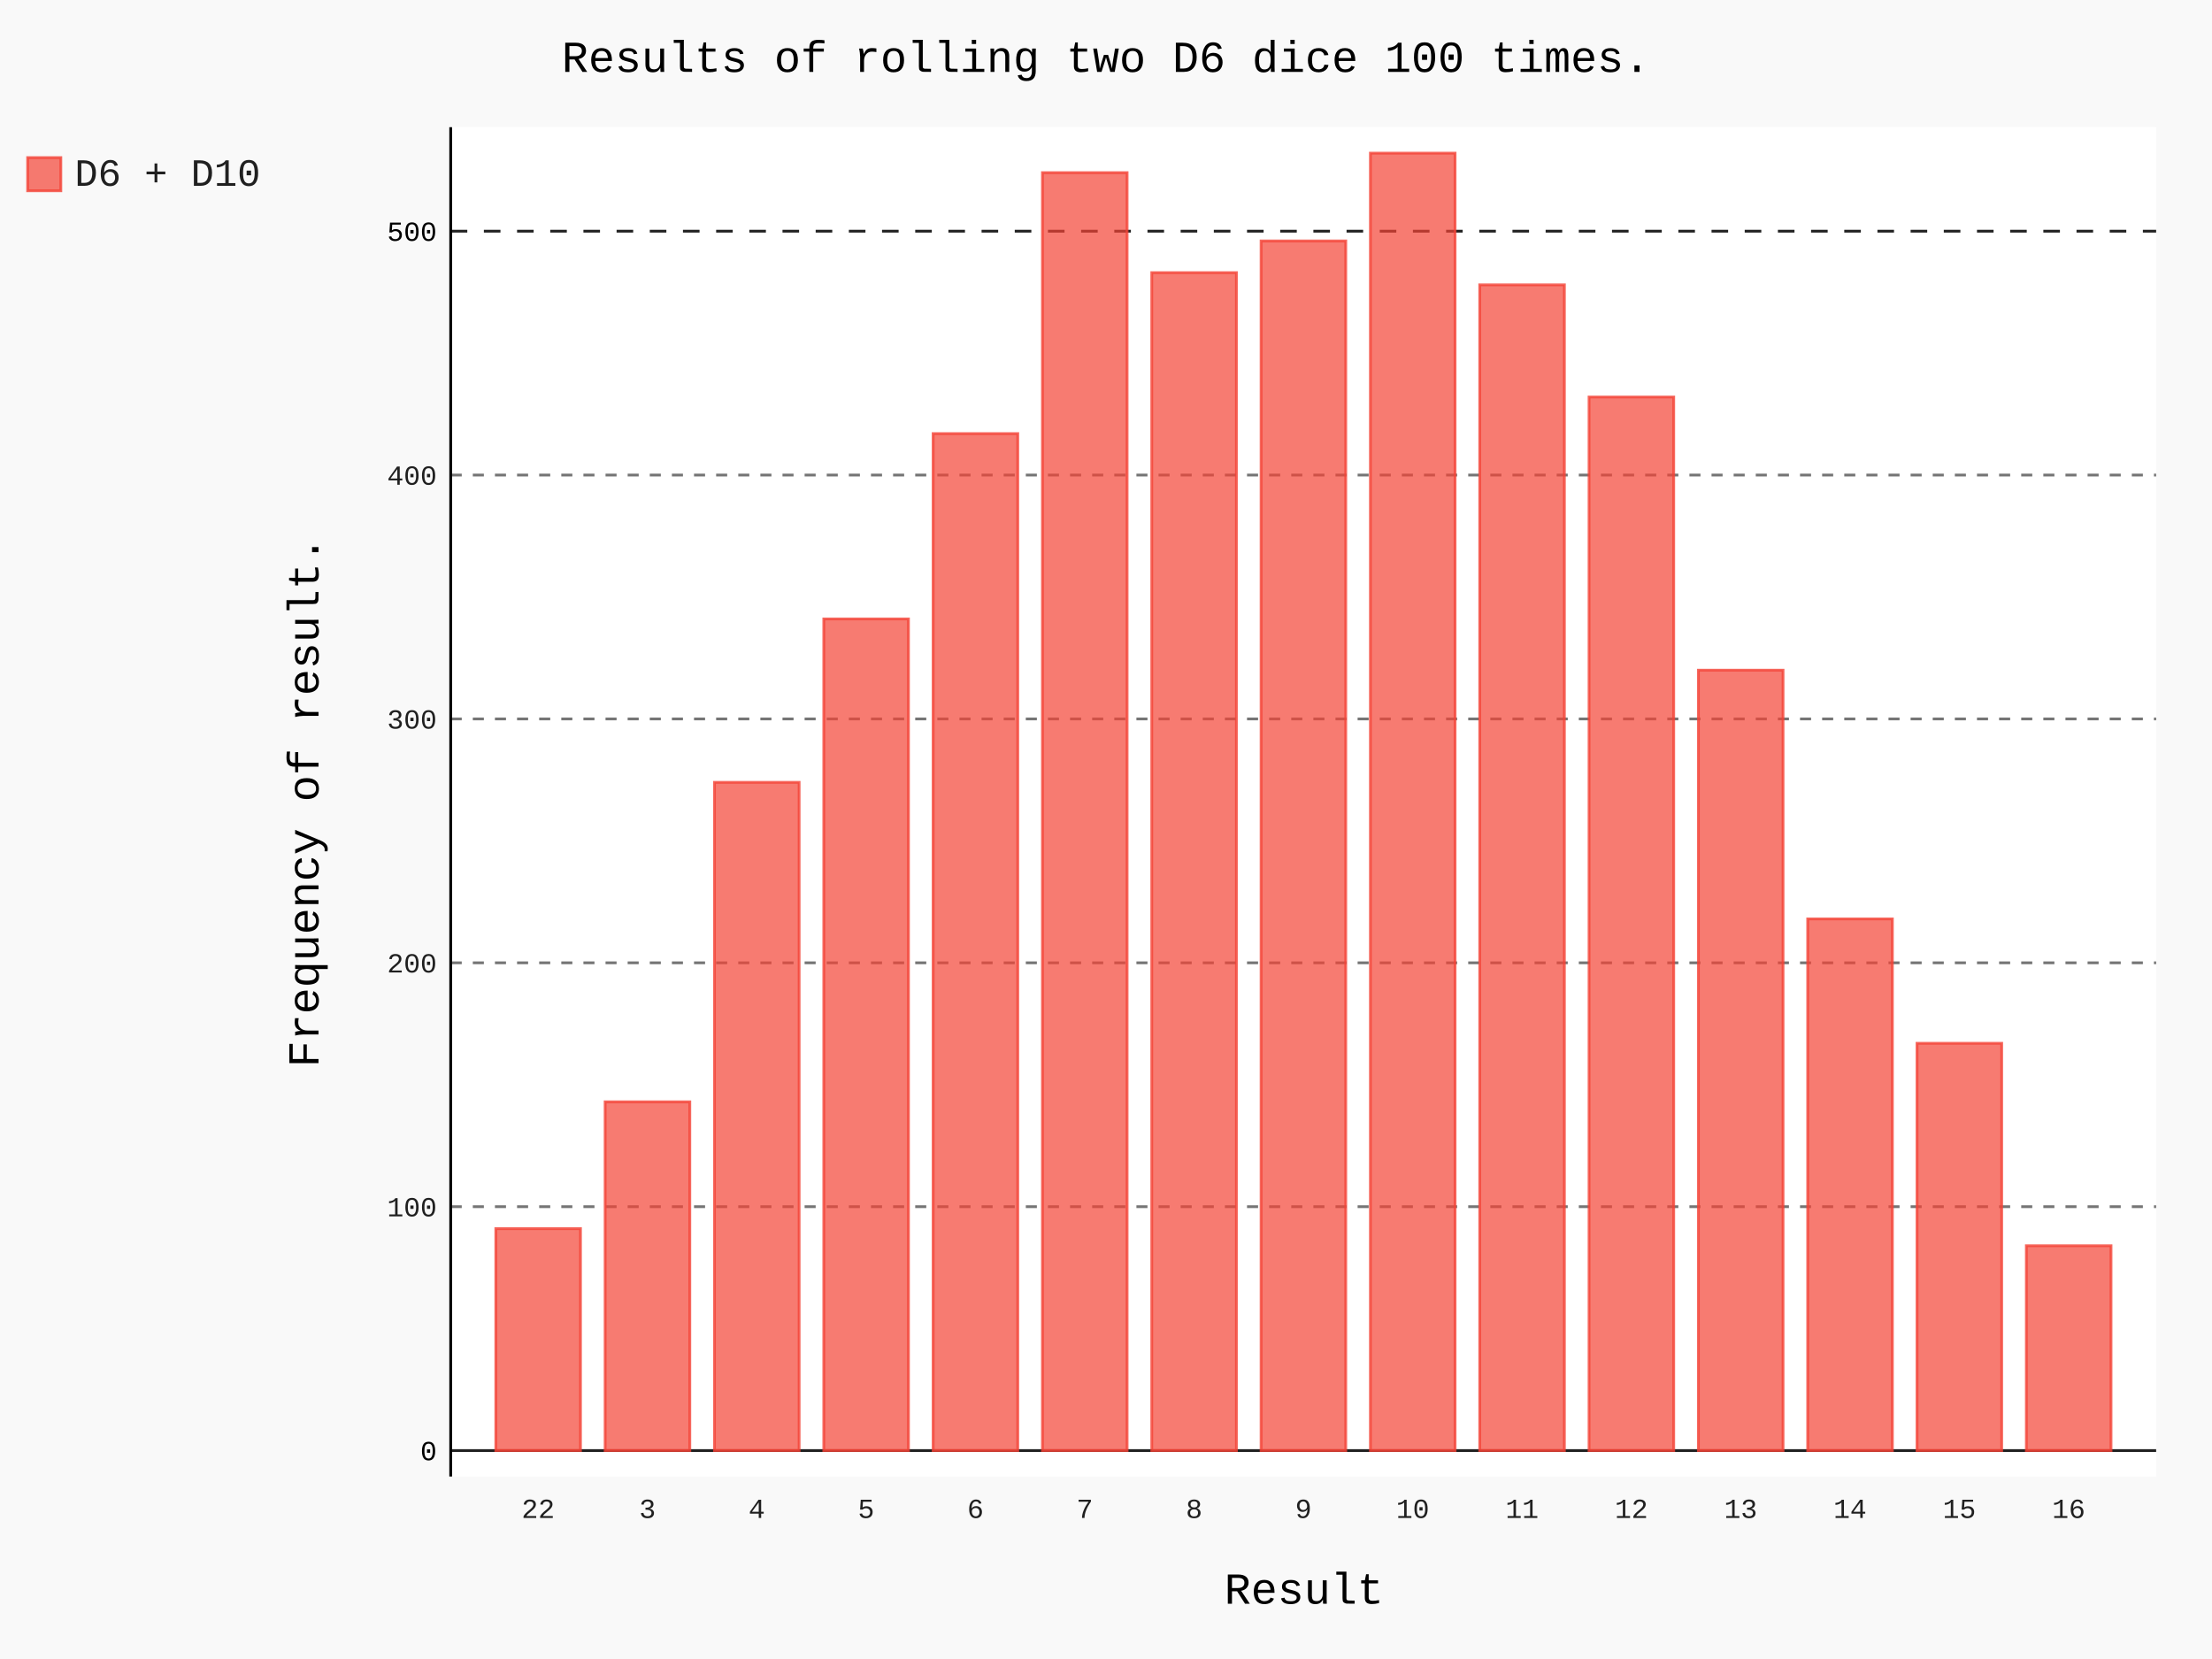
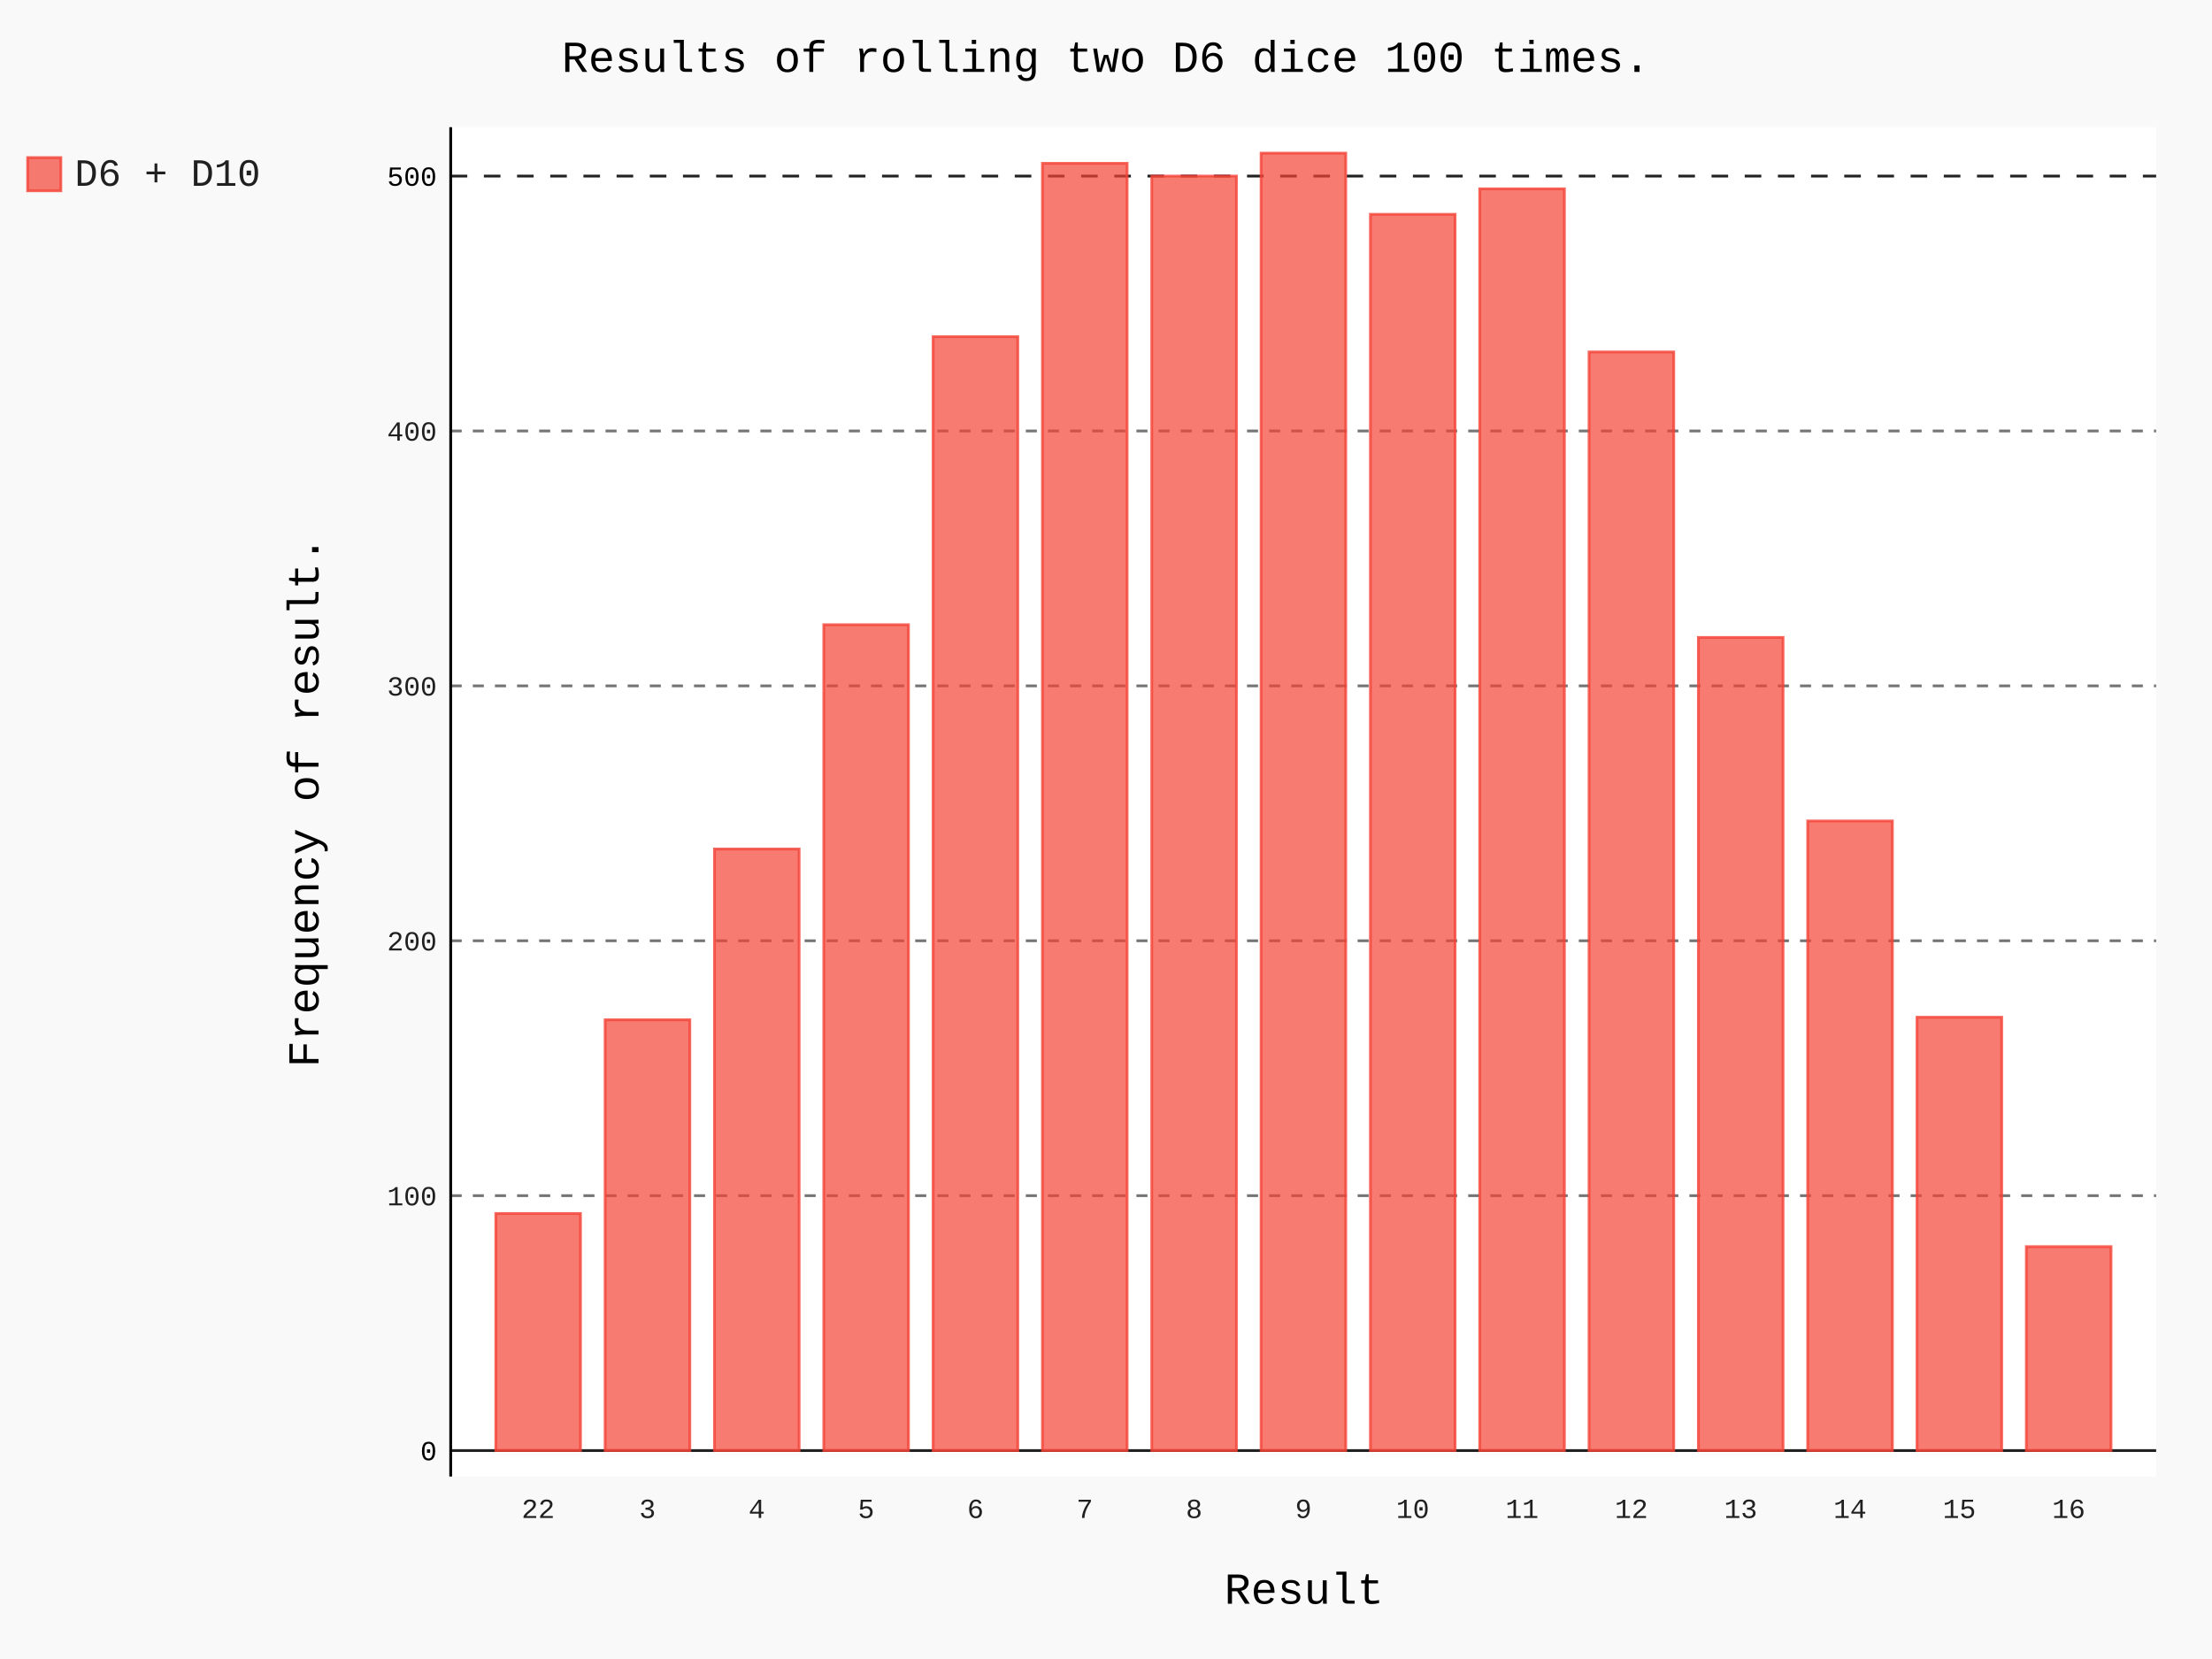
- <svg xmlns="http://www.w3.org/2000/svg" class="pygal-chart" id="chart-caae2f8d-d276-4d54-9ee2-26c2f6b63e5a" viewBox="0 0 800 600">
+ <svg xmlns="http://www.w3.org/2000/svg" class="pygal-chart" id="chart-0f08fc91-72fc-414b-a065-dabed1c2035e" viewBox="0 0 800 600">
  <defs>
-     <style type="text/css">#chart-caae2f8d-d276-4d54-9ee2-26c2f6b63e5a{-webkit-user-select:none;-webkit-font-smoothing:antialiased;font-family:Consolas,"Liberation Mono",Menlo,Courier,monospace}#chart-caae2f8d-d276-4d54-9ee2-26c2f6b63e5a .title{font-family:Consolas,"Liberation Mono",Menlo,Courier,monospace;font-size:16px}#chart-caae2f8d-d276-4d54-9ee2-26c2f6b63e5a .legends .legend text{font-family:Consolas,"Liberation Mono",Menlo,Courier,monospace;font-size:14px}#chart-caae2f8d-d276-4d54-9ee2-26c2f6b63e5a .axis text{font-family:Consolas,"Liberation Mono",Menlo,Courier,monospace;font-size:10px}#chart-caae2f8d-d276-4d54-9ee2-26c2f6b63e5a .axis text.major{font-family:Consolas,"Liberation Mono",Menlo,Courier,monospace;font-size:10px}#chart-caae2f8d-d276-4d54-9ee2-26c2f6b63e5a .text-overlay text.value{font-family:Consolas,"Liberation Mono",Menlo,Courier,monospace;font-size:16px}#chart-caae2f8d-d276-4d54-9ee2-26c2f6b63e5a .text-overlay text.label{font-family:Consolas,"Liberation Mono",Menlo,Courier,monospace;font-size:10px}#chart-caae2f8d-d276-4d54-9ee2-26c2f6b63e5a .tooltip{font-family:Consolas,"Liberation Mono",Menlo,Courier,monospace;font-size:14px}#chart-caae2f8d-d276-4d54-9ee2-26c2f6b63e5a text.no_data{font-family:Consolas,"Liberation Mono",Menlo,Courier,monospace;font-size:64px}
- #chart-caae2f8d-d276-4d54-9ee2-26c2f6b63e5a{background-color:rgba(249,249,249,1)}#chart-caae2f8d-d276-4d54-9ee2-26c2f6b63e5a path,#chart-caae2f8d-d276-4d54-9ee2-26c2f6b63e5a line,#chart-caae2f8d-d276-4d54-9ee2-26c2f6b63e5a rect,#chart-caae2f8d-d276-4d54-9ee2-26c2f6b63e5a circle{-webkit-transition:150ms;-moz-transition:150ms;transition:150ms}#chart-caae2f8d-d276-4d54-9ee2-26c2f6b63e5a .graph &gt; .background{fill:rgba(249,249,249,1)}#chart-caae2f8d-d276-4d54-9ee2-26c2f6b63e5a .plot &gt; .background{fill:rgba(255,255,255,1)}#chart-caae2f8d-d276-4d54-9ee2-26c2f6b63e5a .graph{fill:rgba(0,0,0,.87)}#chart-caae2f8d-d276-4d54-9ee2-26c2f6b63e5a text.no_data{fill:rgba(0,0,0,1)}#chart-caae2f8d-d276-4d54-9ee2-26c2f6b63e5a .title{fill:rgba(0,0,0,1)}#chart-caae2f8d-d276-4d54-9ee2-26c2f6b63e5a .legends .legend text{fill:rgba(0,0,0,.87)}#chart-caae2f8d-d276-4d54-9ee2-26c2f6b63e5a .legends .legend:hover text{fill:rgba(0,0,0,1)}#chart-caae2f8d-d276-4d54-9ee2-26c2f6b63e5a .axis .line{stroke:rgba(0,0,0,1)}#chart-caae2f8d-d276-4d54-9ee2-26c2f6b63e5a .axis .guide.line{stroke:rgba(0,0,0,.54)}#chart-caae2f8d-d276-4d54-9ee2-26c2f6b63e5a .axis .major.line{stroke:rgba(0,0,0,.87)}#chart-caae2f8d-d276-4d54-9ee2-26c2f6b63e5a .axis text.major{fill:rgba(0,0,0,1)}#chart-caae2f8d-d276-4d54-9ee2-26c2f6b63e5a .axis.y .guides:hover .guide.line,#chart-caae2f8d-d276-4d54-9ee2-26c2f6b63e5a .line-graph .axis.x .guides:hover .guide.line,#chart-caae2f8d-d276-4d54-9ee2-26c2f6b63e5a .stackedline-graph .axis.x .guides:hover .guide.line,#chart-caae2f8d-d276-4d54-9ee2-26c2f6b63e5a .xy-graph .axis.x .guides:hover .guide.line{stroke:rgba(0,0,0,1)}#chart-caae2f8d-d276-4d54-9ee2-26c2f6b63e5a .axis .guides:hover text{fill:rgba(0,0,0,1)}#chart-caae2f8d-d276-4d54-9ee2-26c2f6b63e5a .reactive{fill-opacity:.7;stroke-opacity:.8}#chart-caae2f8d-d276-4d54-9ee2-26c2f6b63e5a .ci{stroke:rgba(0,0,0,.87)}#chart-caae2f8d-d276-4d54-9ee2-26c2f6b63e5a .reactive.active,#chart-caae2f8d-d276-4d54-9ee2-26c2f6b63e5a .active .reactive{fill-opacity:.8;stroke-opacity:.9;stroke-width:4}#chart-caae2f8d-d276-4d54-9ee2-26c2f6b63e5a .ci .reactive.active{stroke-width:1.5}#chart-caae2f8d-d276-4d54-9ee2-26c2f6b63e5a .series text{fill:rgba(0,0,0,1)}#chart-caae2f8d-d276-4d54-9ee2-26c2f6b63e5a .tooltip rect{fill:rgba(255,255,255,1);stroke:rgba(0,0,0,1);-webkit-transition:opacity 150ms;-moz-transition:opacity 150ms;transition:opacity 150ms}#chart-caae2f8d-d276-4d54-9ee2-26c2f6b63e5a .tooltip .label{fill:rgba(0,0,0,.87)}#chart-caae2f8d-d276-4d54-9ee2-26c2f6b63e5a .tooltip .label{fill:rgba(0,0,0,.87)}#chart-caae2f8d-d276-4d54-9ee2-26c2f6b63e5a .tooltip .legend{font-size:.8em;fill:rgba(0,0,0,.54)}#chart-caae2f8d-d276-4d54-9ee2-26c2f6b63e5a .tooltip .x_label{font-size:.6em;fill:rgba(0,0,0,1)}#chart-caae2f8d-d276-4d54-9ee2-26c2f6b63e5a .tooltip .xlink{font-size:.5em;text-decoration:underline}#chart-caae2f8d-d276-4d54-9ee2-26c2f6b63e5a .tooltip .value{font-size:1.5em}#chart-caae2f8d-d276-4d54-9ee2-26c2f6b63e5a .bound{font-size:.5em}#chart-caae2f8d-d276-4d54-9ee2-26c2f6b63e5a .max-value{font-size:.75em;fill:rgba(0,0,0,.54)}#chart-caae2f8d-d276-4d54-9ee2-26c2f6b63e5a .map-element{fill:rgba(255,255,255,1);stroke:rgba(0,0,0,.54) !important}#chart-caae2f8d-d276-4d54-9ee2-26c2f6b63e5a .map-element .reactive{fill-opacity:inherit;stroke-opacity:inherit}#chart-caae2f8d-d276-4d54-9ee2-26c2f6b63e5a .color-0,#chart-caae2f8d-d276-4d54-9ee2-26c2f6b63e5a .color-0 a:visited{stroke:#F44336;fill:#F44336}#chart-caae2f8d-d276-4d54-9ee2-26c2f6b63e5a .text-overlay .color-0 text{fill:black}
- #chart-caae2f8d-d276-4d54-9ee2-26c2f6b63e5a text.no_data{text-anchor:middle}#chart-caae2f8d-d276-4d54-9ee2-26c2f6b63e5a .guide.line{fill:none}#chart-caae2f8d-d276-4d54-9ee2-26c2f6b63e5a .centered{text-anchor:middle}#chart-caae2f8d-d276-4d54-9ee2-26c2f6b63e5a .title{text-anchor:middle}#chart-caae2f8d-d276-4d54-9ee2-26c2f6b63e5a .legends .legend text{fill-opacity:1}#chart-caae2f8d-d276-4d54-9ee2-26c2f6b63e5a .axis.x text{text-anchor:middle}#chart-caae2f8d-d276-4d54-9ee2-26c2f6b63e5a .axis.x:not(.web) text[transform]{text-anchor:start}#chart-caae2f8d-d276-4d54-9ee2-26c2f6b63e5a .axis.x:not(.web) text[transform].backwards{text-anchor:end}#chart-caae2f8d-d276-4d54-9ee2-26c2f6b63e5a .axis.y text{text-anchor:end}#chart-caae2f8d-d276-4d54-9ee2-26c2f6b63e5a .axis.y text[transform].backwards{text-anchor:start}#chart-caae2f8d-d276-4d54-9ee2-26c2f6b63e5a .axis.y2 text{text-anchor:start}#chart-caae2f8d-d276-4d54-9ee2-26c2f6b63e5a .axis.y2 text[transform].backwards{text-anchor:end}#chart-caae2f8d-d276-4d54-9ee2-26c2f6b63e5a .axis .guide.line{stroke-dasharray:4,4}#chart-caae2f8d-d276-4d54-9ee2-26c2f6b63e5a .axis .major.guide.line{stroke-dasharray:6,6}#chart-caae2f8d-d276-4d54-9ee2-26c2f6b63e5a .horizontal .axis.y .guide.line,#chart-caae2f8d-d276-4d54-9ee2-26c2f6b63e5a .horizontal .axis.y2 .guide.line,#chart-caae2f8d-d276-4d54-9ee2-26c2f6b63e5a .vertical .axis.x .guide.line{opacity:0}#chart-caae2f8d-d276-4d54-9ee2-26c2f6b63e5a .horizontal .axis.always_show .guide.line,#chart-caae2f8d-d276-4d54-9ee2-26c2f6b63e5a .vertical .axis.always_show .guide.line{opacity:1 !important}#chart-caae2f8d-d276-4d54-9ee2-26c2f6b63e5a .axis.y .guides:hover .guide.line,#chart-caae2f8d-d276-4d54-9ee2-26c2f6b63e5a .axis.y2 .guides:hover .guide.line,#chart-caae2f8d-d276-4d54-9ee2-26c2f6b63e5a .axis.x .guides:hover .guide.line{opacity:1}#chart-caae2f8d-d276-4d54-9ee2-26c2f6b63e5a .axis .guides:hover text{opacity:1}#chart-caae2f8d-d276-4d54-9ee2-26c2f6b63e5a .nofill{fill:none}#chart-caae2f8d-d276-4d54-9ee2-26c2f6b63e5a .subtle-fill{fill-opacity:.2}#chart-caae2f8d-d276-4d54-9ee2-26c2f6b63e5a .dot{stroke-width:1px;fill-opacity:1}#chart-caae2f8d-d276-4d54-9ee2-26c2f6b63e5a .dot.active{stroke-width:5px}#chart-caae2f8d-d276-4d54-9ee2-26c2f6b63e5a .dot.negative{fill:transparent}#chart-caae2f8d-d276-4d54-9ee2-26c2f6b63e5a text,#chart-caae2f8d-d276-4d54-9ee2-26c2f6b63e5a tspan{stroke:none !important}#chart-caae2f8d-d276-4d54-9ee2-26c2f6b63e5a .series text.active{opacity:1}#chart-caae2f8d-d276-4d54-9ee2-26c2f6b63e5a .tooltip rect{fill-opacity:.95;stroke-width:.5}#chart-caae2f8d-d276-4d54-9ee2-26c2f6b63e5a .tooltip text{fill-opacity:1}#chart-caae2f8d-d276-4d54-9ee2-26c2f6b63e5a .showable{visibility:hidden}#chart-caae2f8d-d276-4d54-9ee2-26c2f6b63e5a .showable.shown{visibility:visible}#chart-caae2f8d-d276-4d54-9ee2-26c2f6b63e5a .gauge-background{fill:rgba(229,229,229,1);stroke:none}#chart-caae2f8d-d276-4d54-9ee2-26c2f6b63e5a .bg-lines{stroke:rgba(249,249,249,1);stroke-width:2px}</style>
+     <style type="text/css">#chart-0f08fc91-72fc-414b-a065-dabed1c2035e{-webkit-user-select:none;-webkit-font-smoothing:antialiased;font-family:Consolas,"Liberation Mono",Menlo,Courier,monospace}#chart-0f08fc91-72fc-414b-a065-dabed1c2035e .title{font-family:Consolas,"Liberation Mono",Menlo,Courier,monospace;font-size:16px}#chart-0f08fc91-72fc-414b-a065-dabed1c2035e .legends .legend text{font-family:Consolas,"Liberation Mono",Menlo,Courier,monospace;font-size:14px}#chart-0f08fc91-72fc-414b-a065-dabed1c2035e .axis text{font-family:Consolas,"Liberation Mono",Menlo,Courier,monospace;font-size:10px}#chart-0f08fc91-72fc-414b-a065-dabed1c2035e .axis text.major{font-family:Consolas,"Liberation Mono",Menlo,Courier,monospace;font-size:10px}#chart-0f08fc91-72fc-414b-a065-dabed1c2035e .text-overlay text.value{font-family:Consolas,"Liberation Mono",Menlo,Courier,monospace;font-size:16px}#chart-0f08fc91-72fc-414b-a065-dabed1c2035e .text-overlay text.label{font-family:Consolas,"Liberation Mono",Menlo,Courier,monospace;font-size:10px}#chart-0f08fc91-72fc-414b-a065-dabed1c2035e .tooltip{font-family:Consolas,"Liberation Mono",Menlo,Courier,monospace;font-size:14px}#chart-0f08fc91-72fc-414b-a065-dabed1c2035e text.no_data{font-family:Consolas,"Liberation Mono",Menlo,Courier,monospace;font-size:64px}
+ #chart-0f08fc91-72fc-414b-a065-dabed1c2035e{background-color:rgba(249,249,249,1)}#chart-0f08fc91-72fc-414b-a065-dabed1c2035e path,#chart-0f08fc91-72fc-414b-a065-dabed1c2035e line,#chart-0f08fc91-72fc-414b-a065-dabed1c2035e rect,#chart-0f08fc91-72fc-414b-a065-dabed1c2035e circle{-webkit-transition:150ms;-moz-transition:150ms;transition:150ms}#chart-0f08fc91-72fc-414b-a065-dabed1c2035e .graph &gt; .background{fill:rgba(249,249,249,1)}#chart-0f08fc91-72fc-414b-a065-dabed1c2035e .plot &gt; .background{fill:rgba(255,255,255,1)}#chart-0f08fc91-72fc-414b-a065-dabed1c2035e .graph{fill:rgba(0,0,0,.87)}#chart-0f08fc91-72fc-414b-a065-dabed1c2035e text.no_data{fill:rgba(0,0,0,1)}#chart-0f08fc91-72fc-414b-a065-dabed1c2035e .title{fill:rgba(0,0,0,1)}#chart-0f08fc91-72fc-414b-a065-dabed1c2035e .legends .legend text{fill:rgba(0,0,0,.87)}#chart-0f08fc91-72fc-414b-a065-dabed1c2035e .legends .legend:hover text{fill:rgba(0,0,0,1)}#chart-0f08fc91-72fc-414b-a065-dabed1c2035e .axis .line{stroke:rgba(0,0,0,1)}#chart-0f08fc91-72fc-414b-a065-dabed1c2035e .axis .guide.line{stroke:rgba(0,0,0,.54)}#chart-0f08fc91-72fc-414b-a065-dabed1c2035e .axis .major.line{stroke:rgba(0,0,0,.87)}#chart-0f08fc91-72fc-414b-a065-dabed1c2035e .axis text.major{fill:rgba(0,0,0,1)}#chart-0f08fc91-72fc-414b-a065-dabed1c2035e .axis.y .guides:hover .guide.line,#chart-0f08fc91-72fc-414b-a065-dabed1c2035e .line-graph .axis.x .guides:hover .guide.line,#chart-0f08fc91-72fc-414b-a065-dabed1c2035e .stackedline-graph .axis.x .guides:hover .guide.line,#chart-0f08fc91-72fc-414b-a065-dabed1c2035e .xy-graph .axis.x .guides:hover .guide.line{stroke:rgba(0,0,0,1)}#chart-0f08fc91-72fc-414b-a065-dabed1c2035e .axis .guides:hover text{fill:rgba(0,0,0,1)}#chart-0f08fc91-72fc-414b-a065-dabed1c2035e .reactive{fill-opacity:.7;stroke-opacity:.8}#chart-0f08fc91-72fc-414b-a065-dabed1c2035e .ci{stroke:rgba(0,0,0,.87)}#chart-0f08fc91-72fc-414b-a065-dabed1c2035e .reactive.active,#chart-0f08fc91-72fc-414b-a065-dabed1c2035e .active .reactive{fill-opacity:.8;stroke-opacity:.9;stroke-width:4}#chart-0f08fc91-72fc-414b-a065-dabed1c2035e .ci .reactive.active{stroke-width:1.5}#chart-0f08fc91-72fc-414b-a065-dabed1c2035e .series text{fill:rgba(0,0,0,1)}#chart-0f08fc91-72fc-414b-a065-dabed1c2035e .tooltip rect{fill:rgba(255,255,255,1);stroke:rgba(0,0,0,1);-webkit-transition:opacity 150ms;-moz-transition:opacity 150ms;transition:opacity 150ms}#chart-0f08fc91-72fc-414b-a065-dabed1c2035e .tooltip .label{fill:rgba(0,0,0,.87)}#chart-0f08fc91-72fc-414b-a065-dabed1c2035e .tooltip .label{fill:rgba(0,0,0,.87)}#chart-0f08fc91-72fc-414b-a065-dabed1c2035e .tooltip .legend{font-size:.8em;fill:rgba(0,0,0,.54)}#chart-0f08fc91-72fc-414b-a065-dabed1c2035e .tooltip .x_label{font-size:.6em;fill:rgba(0,0,0,1)}#chart-0f08fc91-72fc-414b-a065-dabed1c2035e .tooltip .xlink{font-size:.5em;text-decoration:underline}#chart-0f08fc91-72fc-414b-a065-dabed1c2035e .tooltip .value{font-size:1.5em}#chart-0f08fc91-72fc-414b-a065-dabed1c2035e .bound{font-size:.5em}#chart-0f08fc91-72fc-414b-a065-dabed1c2035e .max-value{font-size:.75em;fill:rgba(0,0,0,.54)}#chart-0f08fc91-72fc-414b-a065-dabed1c2035e .map-element{fill:rgba(255,255,255,1);stroke:rgba(0,0,0,.54) !important}#chart-0f08fc91-72fc-414b-a065-dabed1c2035e .map-element .reactive{fill-opacity:inherit;stroke-opacity:inherit}#chart-0f08fc91-72fc-414b-a065-dabed1c2035e .color-0,#chart-0f08fc91-72fc-414b-a065-dabed1c2035e .color-0 a:visited{stroke:#F44336;fill:#F44336}#chart-0f08fc91-72fc-414b-a065-dabed1c2035e .text-overlay .color-0 text{fill:black}
+ #chart-0f08fc91-72fc-414b-a065-dabed1c2035e text.no_data{text-anchor:middle}#chart-0f08fc91-72fc-414b-a065-dabed1c2035e .guide.line{fill:none}#chart-0f08fc91-72fc-414b-a065-dabed1c2035e .centered{text-anchor:middle}#chart-0f08fc91-72fc-414b-a065-dabed1c2035e .title{text-anchor:middle}#chart-0f08fc91-72fc-414b-a065-dabed1c2035e .legends .legend text{fill-opacity:1}#chart-0f08fc91-72fc-414b-a065-dabed1c2035e .axis.x text{text-anchor:middle}#chart-0f08fc91-72fc-414b-a065-dabed1c2035e .axis.x:not(.web) text[transform]{text-anchor:start}#chart-0f08fc91-72fc-414b-a065-dabed1c2035e .axis.x:not(.web) text[transform].backwards{text-anchor:end}#chart-0f08fc91-72fc-414b-a065-dabed1c2035e .axis.y text{text-anchor:end}#chart-0f08fc91-72fc-414b-a065-dabed1c2035e .axis.y text[transform].backwards{text-anchor:start}#chart-0f08fc91-72fc-414b-a065-dabed1c2035e .axis.y2 text{text-anchor:start}#chart-0f08fc91-72fc-414b-a065-dabed1c2035e .axis.y2 text[transform].backwards{text-anchor:end}#chart-0f08fc91-72fc-414b-a065-dabed1c2035e .axis .guide.line{stroke-dasharray:4,4}#chart-0f08fc91-72fc-414b-a065-dabed1c2035e .axis .major.guide.line{stroke-dasharray:6,6}#chart-0f08fc91-72fc-414b-a065-dabed1c2035e .horizontal .axis.y .guide.line,#chart-0f08fc91-72fc-414b-a065-dabed1c2035e .horizontal .axis.y2 .guide.line,#chart-0f08fc91-72fc-414b-a065-dabed1c2035e .vertical .axis.x .guide.line{opacity:0}#chart-0f08fc91-72fc-414b-a065-dabed1c2035e .horizontal .axis.always_show .guide.line,#chart-0f08fc91-72fc-414b-a065-dabed1c2035e .vertical .axis.always_show .guide.line{opacity:1 !important}#chart-0f08fc91-72fc-414b-a065-dabed1c2035e .axis.y .guides:hover .guide.line,#chart-0f08fc91-72fc-414b-a065-dabed1c2035e .axis.y2 .guides:hover .guide.line,#chart-0f08fc91-72fc-414b-a065-dabed1c2035e .axis.x .guides:hover .guide.line{opacity:1}#chart-0f08fc91-72fc-414b-a065-dabed1c2035e .axis .guides:hover text{opacity:1}#chart-0f08fc91-72fc-414b-a065-dabed1c2035e .nofill{fill:none}#chart-0f08fc91-72fc-414b-a065-dabed1c2035e .subtle-fill{fill-opacity:.2}#chart-0f08fc91-72fc-414b-a065-dabed1c2035e .dot{stroke-width:1px;fill-opacity:1}#chart-0f08fc91-72fc-414b-a065-dabed1c2035e .dot.active{stroke-width:5px}#chart-0f08fc91-72fc-414b-a065-dabed1c2035e .dot.negative{fill:transparent}#chart-0f08fc91-72fc-414b-a065-dabed1c2035e text,#chart-0f08fc91-72fc-414b-a065-dabed1c2035e tspan{stroke:none !important}#chart-0f08fc91-72fc-414b-a065-dabed1c2035e .series text.active{opacity:1}#chart-0f08fc91-72fc-414b-a065-dabed1c2035e .tooltip rect{fill-opacity:.95;stroke-width:.5}#chart-0f08fc91-72fc-414b-a065-dabed1c2035e .tooltip text{fill-opacity:1}#chart-0f08fc91-72fc-414b-a065-dabed1c2035e .showable{visibility:hidden}#chart-0f08fc91-72fc-414b-a065-dabed1c2035e .showable.shown{visibility:visible}#chart-0f08fc91-72fc-414b-a065-dabed1c2035e .gauge-background{fill:rgba(229,229,229,1);stroke:none}#chart-0f08fc91-72fc-414b-a065-dabed1c2035e .bg-lines{stroke:rgba(249,249,249,1);stroke-width:2px}</style>
  </defs>
  <g class="graph bar-graph vertical">
    <rect class="background" height="600" width="800" x="0" y="0" />
    <g class="plot" transform="translate(163, 46)">
      <rect class="background" height="488" width="616.8" x="0" y="0" />
      <g class="axis y always_show">
        <g class="guides">
          <path class="axis major line" d="M0 478.615 h616.8" />
          <text class="major" x="-5" y="482.115">0</text>
        </g>
        <g class="guides">
-           <path class="guide line" d="M0 390.414 h616.8" />
-           <text class="" x="-5" y="393.914">100</text>
+           <path class="guide line" d="M0 386.429 h616.8" />
+           <text class="" x="-5" y="389.929">100</text>
        </g>
        <g class="guides">
-           <path class="guide line" d="M0 302.213 h616.8" />
-           <text class="" x="-5" y="305.713">200</text>
+           <path class="guide line" d="M0 294.242 h616.8" />
+           <text class="" x="-5" y="297.742">200</text>
        </g>
        <g class="guides">
-           <path class="guide line" d="M0 214.012 h616.8" />
-           <text class="" x="-5" y="217.512">300</text>
+           <path class="guide line" d="M0 202.055 h616.8" />
+           <text class="" x="-5" y="205.555">300</text>
        </g>
        <g class="guides">
-           <path class="guide line" d="M0 125.81 h616.8" />
-           <text class="" x="-5" y="129.31">400</text>
+           <path class="guide line" d="M0 109.868 h616.8" />
+           <text class="" x="-5" y="113.368">400</text>
        </g>
        <g class="guides">
-           <path class="major guide line" d="M0 37.609 h616.8" />
-           <text class="major" x="-5" y="41.109">500</text>
+           <path class="major guide line" d="M0 17.681 h616.8" />
+           <text class="major" x="-5" y="21.181">500</text>
        </g>
      </g>
      <g class="axis x">
        <path class="line" d="M0 0 v488" />
        <g class="guides">
          <path class="guide line" d="M31.631 0 v488" />
          <text class="" x="31.631" y="503.0">22</text>
        </g>
        <g class="guides">
          <path class="guide line" d="M71.169 0 v488" />
          <text class="" x="71.169" y="503.0">3</text>
        </g>
        <g class="guides">
          <path class="guide line" d="M110.708 0 v488" />
          <text class="" x="110.708" y="503.0">4</text>
        </g>
        <g class="guides">
          <path class="guide line" d="M150.246 0 v488" />
          <text class="" x="150.246" y="503.0">5</text>
        </g>
        <g class="guides">
          <path class="guide line" d="M189.785 0 v488" />
          <text class="" x="189.785" y="503.0">6</text>
        </g>
        <g class="guides">
          <path class="guide line" d="M229.323 0 v488" />
          <text class="" x="229.323" y="503.0">7</text>
        </g>
        <g class="guides">
          <path class="guide line" d="M268.862 0 v488" />
          <text class="" x="268.862" y="503.0">8</text>
        </g>
        <g class="guides">
          <path class="guide line" d="M308.4 0 v488" />
          <text class="" x="308.4" y="503.0">9</text>
        </g>
        <g class="guides">
          <path class="guide line" d="M347.938 0 v488" />
          <text class="" x="347.938" y="503.0">10</text>
        </g>
        <g class="guides">
          <path class="guide line" d="M387.477 0 v488" />
          <text class="" x="387.477" y="503.0">11</text>
        </g>
        <g class="guides">
          <path class="guide line" d="M427.015 0 v488" />
          <text class="" x="427.015" y="503.0">12</text>
        </g>
        <g class="guides">
          <path class="guide line" d="M466.554 0 v488" />
          <text class="" x="466.554" y="503.0">13</text>
        </g>
        <g class="guides">
          <path class="guide line" d="M506.092 0 v488" />
          <text class="" x="506.092" y="503.0">14</text>
        </g>
        <g class="guides">
          <path class="guide line" d="M545.631 0 v488" />
          <text class="" x="545.631" y="503.0">15</text>
        </g>
        <g class="guides">
          <path class="guide line" d="M585.169 0 v488" />
          <text class="" x="585.169" y="503.0">16</text>
        </g>
      </g>
      <g class="series serie-0 color-0">
        <g class="bars">
          <g class="bar">
-             <rect class="rect reactive tooltip-trigger" height="80.263" rx="0" ry="0" width="30.619" x="16.321" y="398.352" />
+             <rect class="rect reactive tooltip-trigger" height="85.734" rx="0" ry="0" width="30.619" x="16.321" y="392.882" />
          </g>
          <g class="bar">
-             <rect class="rect reactive tooltip-trigger" height="126.128" rx="0" ry="0" width="30.619" x="55.86" y="352.488" />
+             <rect class="rect reactive tooltip-trigger" height="155.796" rx="0" ry="0" width="30.619" x="55.86" y="322.82" />
          </g>
          <g class="bar">
-             <rect class="rect reactive tooltip-trigger" height="241.671" rx="0" ry="0" width="30.619" x="95.398" y="236.944" />
+             <rect class="rect reactive tooltip-trigger" height="217.561" rx="0" ry="0" width="30.619" x="95.398" y="261.055" />
          </g>
          <g class="bar">
-             <rect class="rect reactive tooltip-trigger" height="300.766" rx="0" ry="0" width="30.619" x="134.937" y="177.849" />
+             <rect class="rect reactive tooltip-trigger" height="298.685" rx="0" ry="0" width="30.619" x="134.937" y="179.93" />
          </g>
          <g class="bar">
-             <rect class="rect reactive tooltip-trigger" height="367.799" rx="0" ry="0" width="30.619" x="174.475" y="110.816" />
+             <rect class="rect reactive tooltip-trigger" height="402.856" rx="0" ry="0" width="30.619" x="174.475" y="75.759" />
          </g>
          <g class="bar">
-             <rect class="rect reactive tooltip-trigger" height="462.175" rx="0" ry="0" width="30.619" x="214.014" y="16.441" />
+             <rect class="rect reactive tooltip-trigger" height="465.543" rx="0" ry="0" width="30.619" x="214.014" y="13.072" />
          </g>
          <g class="bar">
-             <rect class="rect reactive tooltip-trigger" height="426.012" rx="0" ry="0" width="30.619" x="253.552" y="52.603" />
+             <rect class="rect reactive tooltip-trigger" height="460.934" rx="0" ry="0" width="30.619" x="253.552" y="17.681" />
          </g>
          <g class="bar">
-             <rect class="rect reactive tooltip-trigger" height="437.478" rx="0" ry="0" width="30.619" x="293.091" y="41.137" />
+             <rect class="rect reactive tooltip-trigger" height="469.231" rx="0" ry="0" width="30.619" x="293.091" y="9.385" />
          </g>
          <g class="bar">
-             <rect class="rect reactive tooltip-trigger" height="469.231" rx="0" ry="0" width="30.619" x="332.629" y="9.385" />
+             <rect class="rect reactive tooltip-trigger" height="447.106" rx="0" ry="0" width="30.619" x="332.629" y="31.509" />
          </g>
          <g class="bar">
-             <rect class="rect reactive tooltip-trigger" height="421.602" rx="0" ry="0" width="30.619" x="372.168" y="57.013" />
+             <rect class="rect reactive tooltip-trigger" height="456.325" rx="0" ry="0" width="30.619" x="372.168" y="22.291" />
          </g>
          <g class="bar">
-             <rect class="rect reactive tooltip-trigger" height="381.029" rx="0" ry="0" width="30.619" x="411.706" y="97.586" />
+             <rect class="rect reactive tooltip-trigger" height="397.325" rx="0" ry="0" width="30.619" x="411.706" y="81.29" />
          </g>
          <g class="bar">
-             <rect class="rect reactive tooltip-trigger" height="282.244" rx="0" ry="0" width="30.619" x="451.245" y="196.371" />
+             <rect class="rect reactive tooltip-trigger" height="294.076" rx="0" ry="0" width="30.619" x="451.245" y="184.54" />
          </g>
          <g class="bar">
-             <rect class="rect reactive tooltip-trigger" height="192.279" rx="0" ry="0" width="30.619" x="490.783" y="286.337" />
+             <rect class="rect reactive tooltip-trigger" height="227.701" rx="0" ry="0" width="30.619" x="490.783" y="250.914" />
          </g>
          <g class="bar">
-             <rect class="rect reactive tooltip-trigger" height="147.296" rx="0" ry="0" width="30.619" x="530.321" y="331.319" />
+             <rect class="rect reactive tooltip-trigger" height="156.718" rx="0" ry="0" width="30.619" x="530.321" y="321.898" />
          </g>
          <g class="bar">
-             <rect class="rect reactive tooltip-trigger" height="74.089" rx="0" ry="0" width="30.619" x="569.86" y="404.526" />
+             <rect class="rect reactive tooltip-trigger" height="73.749" rx="0" ry="0" width="30.619" x="569.86" y="404.866" />
          </g>
        </g>
      </g>
    </g>
    <g class="titles">
      <text class="title plot_title" x="400.0" y="26">Results of rolling two D6 dice 100 times.</text>
      <text class="title" x="471.6" y="580">Result</text>
      <text class="title" transform="rotate(-90 89.2 290)" x="89.2" y="316.0">Frequency of result.</text>
    </g>
    <g class="plot overlay" transform="translate(163, 46)">
      <g class="series serie-0 color-0" />
    </g>
    <g class="plot text-overlay" transform="translate(163, 46)">
      <g class="series serie-0 color-0" />
    </g>
    <g class="plot tooltip-overlay" transform="translate(163, 46)">
      <g class="tooltip" style="opacity: 0" transform="translate(0 0)">
        <rect class="tooltip-box" height="0" rx="0" ry="0" width="0" />
        <g class="text" />
      </g>
    </g>
    <g class="legends" transform="translate(10, 56)">
      <g class="legend reactive activate-serie" id="activate-serie-0">
        <rect class="color-0 reactive" height="12" width="12" x="0.0" y="1.0" />
        <text x="17.0" y="11.2">D6 + D10</text>
      </g>
    </g>
    <g class="legends" transform="translate(790, 56)" />
  </g>
</svg>
